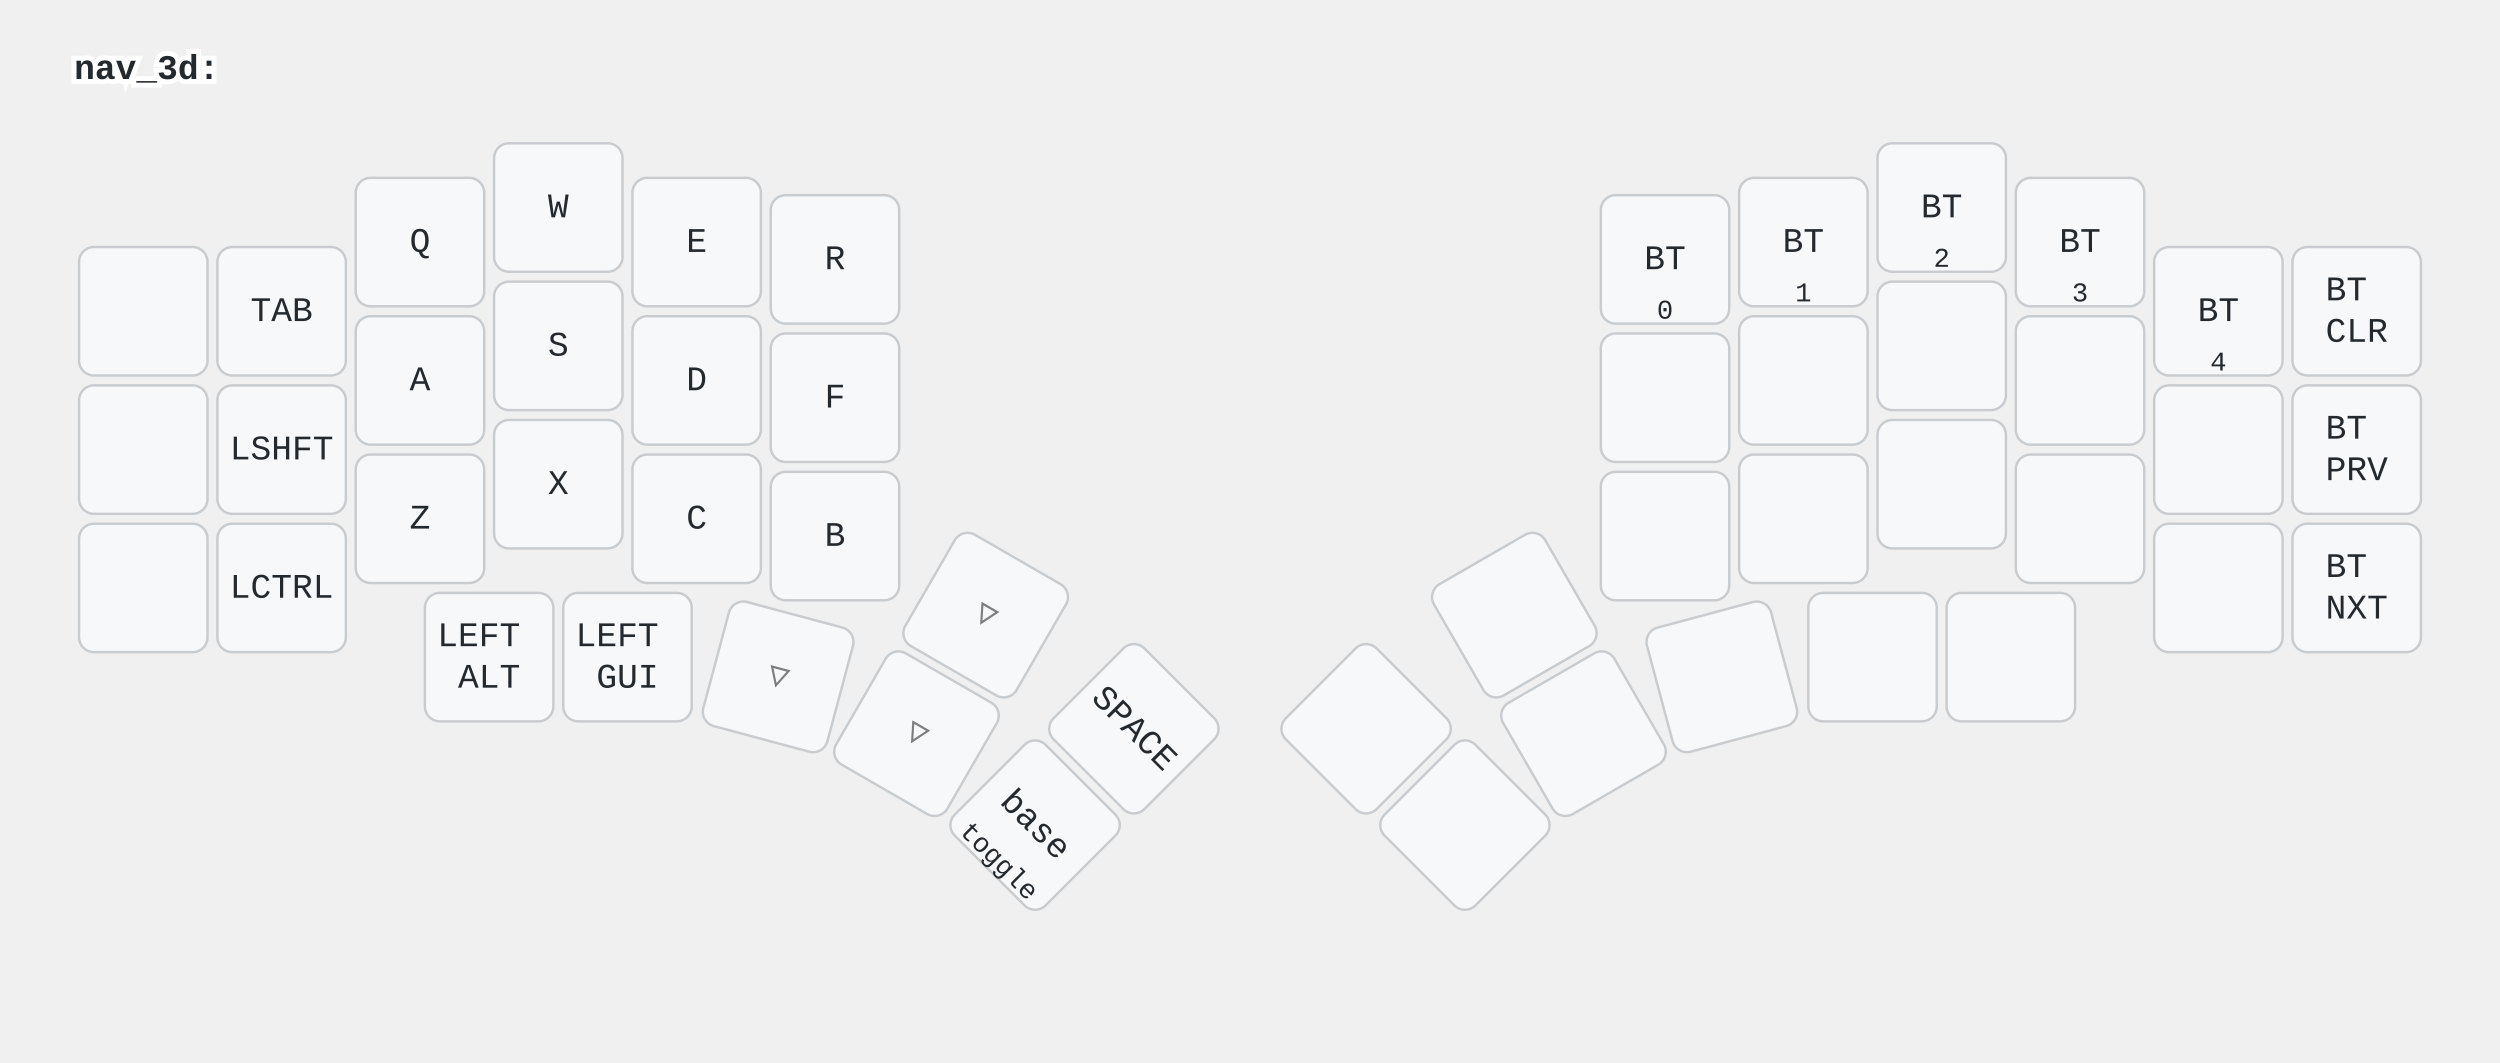
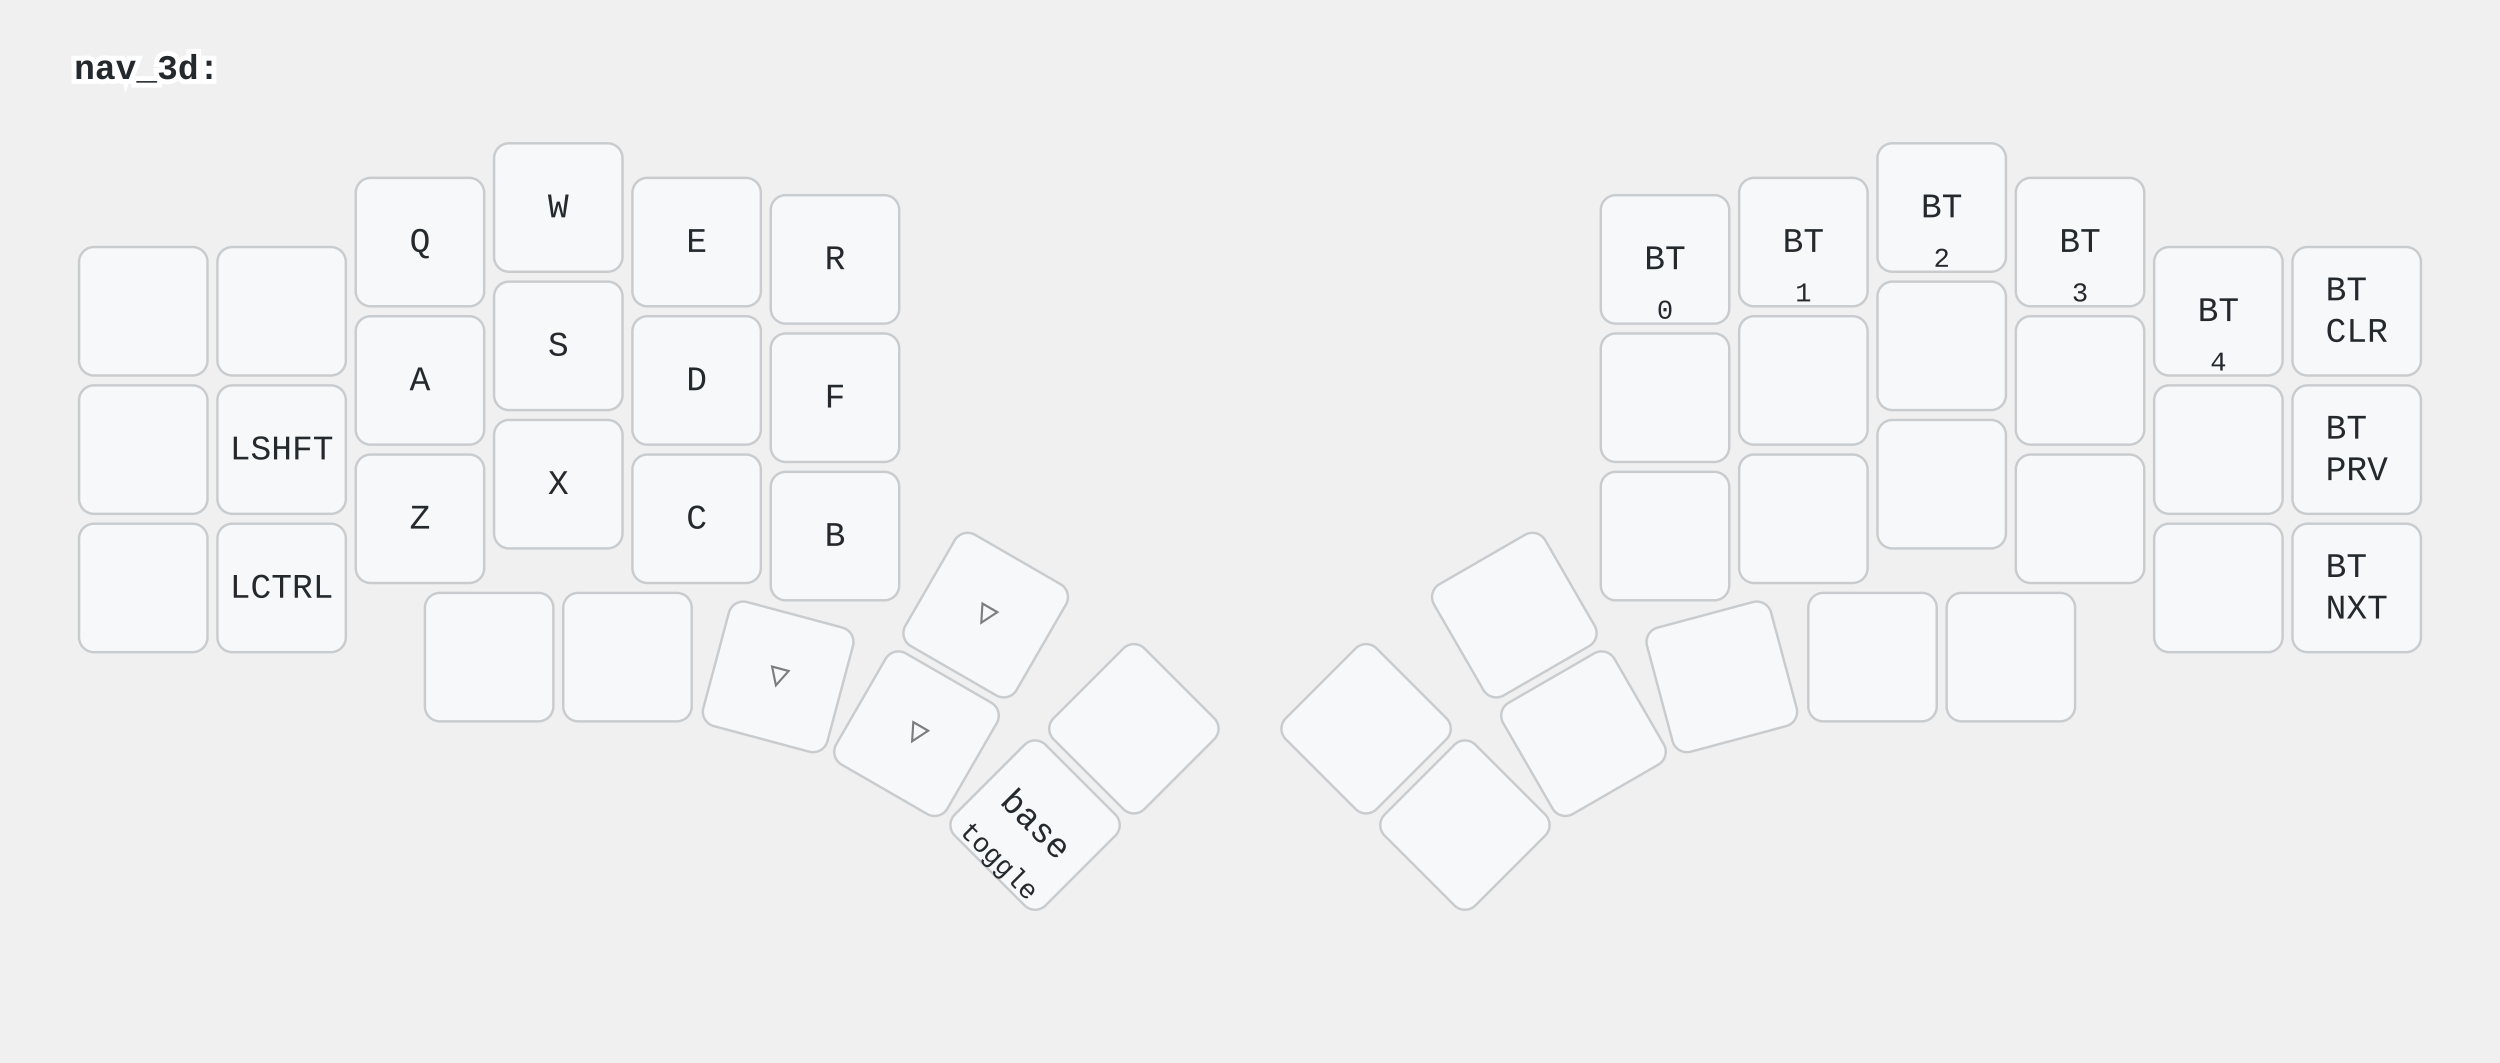
- <svg xmlns="http://www.w3.org/2000/svg" width="1012" height="430" viewBox="0 0 1012 430" class="keymap">
-   <style>/* inherit to force styles through use tags */
+ <svg xmlns="http://www.w3.org/2000/svg" xmlns:xlink="http://www.w3.org/1999/xlink" width="1012" height="430" viewBox="0 0 1012 430" class="keymap">
+   <defs>/* start glyphs */
+ <svg id="mdi:apple-keyboard-command">
+       <svg id="mdi-apple-keyboard-command" viewBox="0 0 24 24">
+         <path d="M6,2A4,4 0 0,1 10,6V8H14V6A4,4 0 0,1 18,2A4,4 0 0,1 22,6A4,4 0 0,1 18,10H16V14H18A4,4 0 0,1 22,18A4,4 0 0,1 18,22A4,4 0 0,1 14,18V16H10V18A4,4 0 0,1 6,22A4,4 0 0,1 2,18A4,4 0 0,1 6,14H8V10H6A4,4 0 0,1 2,6A4,4 0 0,1 6,2M16,18A2,2 0 0,0 18,20A2,2 0 0,0 20,18A2,2 0 0,0 18,16H16V18M14,10H10V14H14V10M6,16A2,2 0 0,0 4,18A2,2 0 0,0 6,20A2,2 0 0,0 8,18V16H6M8,6A2,2 0 0,0 6,4A2,2 0 0,0 4,6A2,2 0 0,0 6,8H8V6M18,8A2,2 0 0,0 20,6A2,2 0 0,0 18,4A2,2 0 0,0 16,6V8H18Z" />
+       </svg>
+     </svg>
+     <svg id="mdi:apple-keyboard-control">
+       <svg id="mdi-apple-keyboard-control" viewBox="0 0 24 24">
+         <path d="M19.78,11.78L18.36,13.19L12,6.83L5.64,13.19L4.22,11.78L12,4L19.78,11.78Z" />
+       </svg>
+     </svg>
+     <svg id="mdi:apple-keyboard-option">
+       <svg id="mdi-apple-keyboard-option" viewBox="0 0 24 24">
+         <path d="M3,4H9.11L16.15,18H21V20H14.88L7.84,6H3V4M14,4H21V6H14V4Z" />
+       </svg>
+     </svg>
+     <svg id="mdi:apple-keyboard-shift">
+       <svg id="mdi-apple-keyboard-shift" viewBox="0 0 24 24">
+         <path d="M15,18V12H17.17L12,6.83L6.83,12H9V18H15M12,4L22,14H17V20H7V14H2L12,4Z" />
+       </svg>
+     </svg>
+     <svg id="mdi:arrow-down-thick">
+       <svg id="mdi-arrow-down-thick" viewBox="0 0 24 24">
+         <path d="M10,4H14V13L17.5,9.5L19.92,11.92L12,19.84L4.08,11.92L6.5,9.5L10,13V4Z" />
+       </svg>
+     </svg>
+     <svg id="mdi:arrow-left-thick">
+       <svg id="mdi-arrow-left-thick" viewBox="0 0 24 24">
+         <path d="M20,10V14H11L14.5,17.5L12.08,19.92L4.16,12L12.08,4.08L14.5,6.5L11,10H20Z" />
+       </svg>
+     </svg>
+     <svg id="mdi:arrow-right-thick">
+       <svg id="mdi-arrow-right-thick" viewBox="0 0 24 24">
+         <path d="M4,10V14H13L9.5,17.5L11.92,19.92L19.84,12L11.92,4.08L9.5,6.5L13,10H4Z" />
+       </svg>
+     </svg>
+     <svg id="mdi:arrow-up-thick">
+       <svg id="mdi-arrow-up-thick" viewBox="0 0 24 24">
+         <path d="M14,20H10V11L6.5,14.5L4.08,12.08L12,4.16L19.92,12.08L17.5,14.5L14,11V20Z" />
+       </svg>
+     </svg>
+     <svg id="mdi:backspace">
+       <svg id="mdi-backspace" viewBox="0 0 24 24">
+         <path d="M22,3H7C6.31,3 5.77,3.35 5.41,3.88L0,12L5.41,20.11C5.77,20.64 6.31,21 7,21H22A2,2 0 0,0 24,19V5A2,2 0 0,0 22,3M19,15.59L17.59,17L14,13.41L10.41,17L9,15.59L12.59,12L9,8.41L10.41,7L14,10.59L17.59,7L19,8.41L15.41,12" />
+       </svg>
+     </svg>
+     <svg id="mdi:keyboard-esc">
+       <svg id="mdi-keyboard-esc" viewBox="0 0 24 24">
+         <path d="M1 7H7V9H3V11H7V13H3V15H7V17H1V7M11 7H15V9H11V11H13C14.11 11 15 11.9 15 13V15C15 16.11 14.11 17 13 17H9V15H13V13H11C9.9 13 9 12.11 9 11V9C9 7.9 9.9 7 11 7M19 7H21C22.11 7 23 7.9 23 9V10H21V9H19V15H21V14H23V15C23 16.11 22.11 17 21 17H19C17.9 17 17 16.11 17 15V9C17 7.9 17.9 7 19 7Z" />
+       </svg>
+     </svg>
+     <svg id="mdi:keyboard-return">
+       <svg id="mdi-keyboard-return" viewBox="0 0 24 24">
+         <path d="M19,7V11H5.83L9.41,7.41L8,6L2,12L8,18L9.41,16.58L5.83,13H21V7H19Z" />
+       </svg>
+     </svg>
+     <svg id="mdi:keyboard-space">
+       <svg id="mdi-keyboard-space" viewBox="0 0 24 24">
+         <path d="M3 15H5V19H19V15H21V19C21 20.1 20.1 21 19 21H5C3.9 21 3 20.1 3 19V15Z" />
+       </svg>
+     </svg>
+     <svg id="mdi:keyboard-tab">
+       <svg id="mdi-keyboard-tab" viewBox="0 0 24 24">
+         <path d="M20,18H22V6H20M11.59,7.41L15.17,11H1V13H15.17L11.59,16.58L13,18L19,12L13,6L11.59,7.41Z" />
+       </svg>
+     </svg>
+     <svg id="mdi:web">
+       <svg id="mdi-web" viewBox="0 0 24 24">
+         <path d="M16.36,14C16.44,13.34 16.5,12.68 16.5,12C16.5,11.32 16.44,10.66 16.36,10H19.74C19.9,10.64 20,11.31 20,12C20,12.69 19.9,13.36 19.74,14M14.59,19.56C15.19,18.45 15.65,17.25 15.97,16H18.92C17.96,17.65 16.43,18.93 14.59,19.56M14.34,14H9.66C9.56,13.34 9.5,12.68 9.5,12C9.5,11.32 9.56,10.65 9.66,10H14.34C14.43,10.65 14.5,11.32 14.5,12C14.5,12.68 14.43,13.34 14.34,14M12,19.96C11.17,18.76 10.5,17.43 10.09,16H13.91C13.5,17.43 12.83,18.76 12,19.96M8,8H5.08C6.03,6.34 7.57,5.06 9.4,4.44C8.8,5.55 8.35,6.75 8,8M5.08,16H8C8.35,17.25 8.8,18.45 9.4,19.56C7.57,18.93 6.03,17.65 5.08,16M4.26,14C4.1,13.36 4,12.69 4,12C4,11.31 4.1,10.64 4.26,10H7.64C7.56,10.66 7.5,11.32 7.5,12C7.5,12.68 7.56,13.34 7.64,14M12,4.03C12.83,5.23 13.5,6.57 13.91,8H10.09C10.5,6.57 11.17,5.23 12,4.03M18.92,8H15.97C15.65,6.75 15.19,5.55 14.59,4.44C16.43,5.07 17.96,6.34 18.92,8M12,2C6.47,2 2,6.5 2,12A10,10 0 0,0 12,22A10,10 0 0,0 22,12A10,10 0 0,0 12,2Z" />
+       </svg>
+     </svg>
+   </defs>/* end glyphs */
+ <style>/* inherit to force styles through use tags */
svg path {
    fill: inherit;
}

/* font and background color specifications */
svg.keymap {
    font-family: SFMono-Regular,Consolas,Liberation Mono,Menlo,monospace;
    font-size: 14px;
    font-kerning: normal;
    text-rendering: optimizeLegibility;
    fill: #24292e;
}

/* default key styling */
rect.key {
    fill: #f6f8fa;
}

rect.key, rect.combo {
    stroke: #c9cccf;
    stroke-width: 1;
}

/* default key side styling, only used is draw_key_sides is set */
rect.side {
    filter: brightness(90%);
}

/* color accent for combo boxes */
rect.combo, rect.combo-separate {
    fill: #cdf;
}

/* color accent for held keys */
rect.held, rect.combo.held {
    fill: #fdd;
}

/* color accent for ghost (optional) keys */
rect.ghost, rect.combo.ghost {
    stroke-dasharray: 4, 4;
    stroke-width: 2;
}

text {
    text-anchor: middle;
    dominant-baseline: middle;
}

/* styling for layer labels */
text.label {
    font-weight: bold;
    text-anchor: start;
    stroke: white;
    stroke-width: 4;
    paint-order: stroke;
}

/* styling for optional footer */
text.footer {
    text-anchor: end;
    dominant-baseline: auto;
    stroke: white;
    stroke-width: 4;
    paint-order: stroke;
}

/* styling for combo tap, and key non-tap label text */
text.combo, text.hold, text.shifted, text.left, text.right {
    font-size: 11px;
}

text.hold {
    text-anchor: middle;
    dominant-baseline: auto;
}

text.shifted {
    text-anchor: middle;
    dominant-baseline: hanging;
}

text.left {
    text-anchor: start;
}

text.right {
    text-anchor: end;
}

text.layer-activator {
    text-decoration: underline;
}

/* styling for hold/shifted label text in combo box */
text.combo.hold, text.combo.shifted, text.combo.left, text.combo.right {
    font-size: 8px;
}

/* lighter symbol for transparent keys */
text.trans {
    fill: #7b7e81;
}

/* styling for combo dendrons */
path.combo {
    stroke-width: 1;
    stroke: gray;
    fill: none;
}

/* Start Tabler Icons Cleanup */
/* cannot use height/width with glyphs */
.icon-tabler &gt; path {
    fill: inherit;
    stroke: inherit;
    stroke-width: 2;
}
/* hide tabler's default box */
.icon-tabler &gt; path[stroke="none"][fill="none"] {
    visibility: hidden;
}
/* End Tabler Icons Cleanup */
</style>
  <g transform="translate(30, 0)" class="layer-nav_3d">
    <text x="0" y="28" class="label" id="nav_3d">nav_3d:</text>
    <g transform="translate(0, 56)">
      <g transform="translate(28, 70)" class="key keypos-0">
        <rect rx="6" ry="6" x="-26" y="-26" width="52" height="52" class="key" />
      </g>
      <g transform="translate(84, 70)" class="key keypos-1">
        <rect rx="6" ry="6" x="-26" y="-26" width="52" height="52" class="key" />
-         <text x="0" y="0" class="key tap">TAB</text>
+         <use href="#mdi:keyboard-tab" xlink:href="#mdi:keyboard-tab" x="-7" y="-7" height="14" width="14.0" class="key tap glyph mdi:keyboard-tab" />
      </g>
      <g transform="translate(140, 42)" class="key keypos-2">
        <rect rx="6" ry="6" x="-26" y="-26" width="52" height="52" class="key" />
        <text x="0" y="0" class="key tap">Q</text>
      </g>
      <g transform="translate(196, 28)" class="key keypos-3">
        <rect rx="6" ry="6" x="-26" y="-26" width="52" height="52" class="key" />
        <text x="0" y="0" class="key tap">W</text>
      </g>
      <g transform="translate(252, 42)" class="key keypos-4">
        <rect rx="6" ry="6" x="-26" y="-26" width="52" height="52" class="key" />
        <text x="0" y="0" class="key tap">E</text>
      </g>
      <g transform="translate(308, 49)" class="key keypos-5">
        <rect rx="6" ry="6" x="-26" y="-26" width="52" height="52" class="key" />
        <text x="0" y="0" class="key tap">R</text>
      </g>
      <g transform="translate(644, 49)" class="key keypos-6">
        <rect rx="6" ry="6" x="-26" y="-26" width="52" height="52" class="key" />
        <text x="0" y="0" class="key tap">BT</text>
        <text x="0" y="24" class="key hold">0</text>
      </g>
      <g transform="translate(700, 42)" class="key keypos-7">
        <rect rx="6" ry="6" x="-26" y="-26" width="52" height="52" class="key" />
        <text x="0" y="0" class="key tap">BT</text>
        <text x="0" y="24" class="key hold">1</text>
      </g>
      <g transform="translate(756, 28)" class="key keypos-8">
        <rect rx="6" ry="6" x="-26" y="-26" width="52" height="52" class="key" />
        <text x="0" y="0" class="key tap">BT</text>
        <text x="0" y="24" class="key hold">2</text>
      </g>
      <g transform="translate(812, 42)" class="key keypos-9">
        <rect rx="6" ry="6" x="-26" y="-26" width="52" height="52" class="key" />
        <text x="0" y="0" class="key tap">BT</text>
        <text x="0" y="24" class="key hold">3</text>
      </g>
      <g transform="translate(868, 70)" class="key keypos-10">
        <rect rx="6" ry="6" x="-26" y="-26" width="52" height="52" class="key" />
        <text x="0" y="0" class="key tap">BT</text>
        <text x="0" y="24" class="key hold">4</text>
      </g>
      <g transform="translate(924, 70)" class="key keypos-11">
        <rect rx="6" ry="6" x="-26" y="-26" width="52" height="52" class="key" />
        <text x="0" y="0" class="key tap">
          <tspan x="0" dy="-0.6em">BT</tspan>
          <tspan x="0" dy="1.2em">CLR</tspan>
        </text>
      </g>
      <g transform="translate(28, 126)" class="key keypos-12">
        <rect rx="6" ry="6" x="-26" y="-26" width="52" height="52" class="key" />
      </g>
      <g transform="translate(84, 126)" class="key keypos-13">
        <rect rx="6" ry="6" x="-26" y="-26" width="52" height="52" class="key" />
        <text x="0" y="0" class="key tap">LSHFT</text>
      </g>
      <g transform="translate(140, 98)" class="key keypos-14">
        <rect rx="6" ry="6" x="-26" y="-26" width="52" height="52" class="key" />
        <text x="0" y="0" class="key tap">A</text>
      </g>
      <g transform="translate(196, 84)" class="key keypos-15">
        <rect rx="6" ry="6" x="-26" y="-26" width="52" height="52" class="key" />
        <text x="0" y="0" class="key tap">S</text>
      </g>
      <g transform="translate(252, 98)" class="key keypos-16">
        <rect rx="6" ry="6" x="-26" y="-26" width="52" height="52" class="key" />
        <text x="0" y="0" class="key tap">D</text>
      </g>
      <g transform="translate(308, 105)" class="key keypos-17">
        <rect rx="6" ry="6" x="-26" y="-26" width="52" height="52" class="key" />
        <text x="0" y="0" class="key tap">F</text>
      </g>
      <g transform="translate(644, 105)" class="key keypos-18">
        <rect rx="6" ry="6" x="-26" y="-26" width="52" height="52" class="key" />
      </g>
      <g transform="translate(700, 98)" class="key keypos-19">
        <rect rx="6" ry="6" x="-26" y="-26" width="52" height="52" class="key" />
      </g>
      <g transform="translate(756, 84)" class="key keypos-20">
        <rect rx="6" ry="6" x="-26" y="-26" width="52" height="52" class="key" />
      </g>
      <g transform="translate(812, 98)" class="key keypos-21">
        <rect rx="6" ry="6" x="-26" y="-26" width="52" height="52" class="key" />
      </g>
      <g transform="translate(868, 126)" class="key keypos-22">
        <rect rx="6" ry="6" x="-26" y="-26" width="52" height="52" class="key" />
      </g>
      <g transform="translate(924, 126)" class="key keypos-23">
        <rect rx="6" ry="6" x="-26" y="-26" width="52" height="52" class="key" />
        <text x="0" y="0" class="key tap">
          <tspan x="0" dy="-0.6em">BT</tspan>
          <tspan x="0" dy="1.2em">PRV</tspan>
        </text>
      </g>
      <g transform="translate(28, 182)" class="key keypos-24">
        <rect rx="6" ry="6" x="-26" y="-26" width="52" height="52" class="key" />
      </g>
      <g transform="translate(84, 182)" class="key keypos-25">
        <rect rx="6" ry="6" x="-26" y="-26" width="52" height="52" class="key" />
        <text x="0" y="0" class="key tap">LCTRL</text>
      </g>
      <g transform="translate(140, 154)" class="key keypos-26">
        <rect rx="6" ry="6" x="-26" y="-26" width="52" height="52" class="key" />
        <text x="0" y="0" class="key tap">Z</text>
      </g>
      <g transform="translate(196, 140)" class="key keypos-27">
        <rect rx="6" ry="6" x="-26" y="-26" width="52" height="52" class="key" />
        <text x="0" y="0" class="key tap">X</text>
      </g>
      <g transform="translate(252, 154)" class="key keypos-28">
        <rect rx="6" ry="6" x="-26" y="-26" width="52" height="52" class="key" />
        <text x="0" y="0" class="key tap">C</text>
      </g>
      <g transform="translate(308, 161)" class="key keypos-29">
        <rect rx="6" ry="6" x="-26" y="-26" width="52" height="52" class="key" />
        <text x="0" y="0" class="key tap">B</text>
      </g>
      <g transform="translate(369, 193) rotate(30.0)" class="key trans keypos-30">
        <rect rx="6" ry="6" x="-26" y="-26" width="52" height="52" class="key trans" />
        <text x="0" y="0" class="key trans tap">▽</text>
      </g>
      <g transform="translate(429, 239) rotate(45.0)" class="key keypos-31">
        <rect rx="6" ry="6" x="-26" y="-26" width="52" height="52" class="key" />
-         <text x="0" y="0" class="key tap">SPACE</text>
+         <use href="#mdi:keyboard-space" xlink:href="#mdi:keyboard-space" x="-7" y="-7" height="14" width="14.0" class="key tap glyph mdi:keyboard-space" />
      </g>
      <g transform="translate(523, 239) rotate(-45.0)" class="key keypos-32">
        <rect rx="6" ry="6" x="-26" y="-26" width="52" height="52" class="key" />
      </g>
      <g transform="translate(583, 193) rotate(-30.0)" class="key keypos-33">
        <rect rx="6" ry="6" x="-26" y="-26" width="52" height="52" class="key" />
      </g>
      <g transform="translate(644, 161)" class="key keypos-34">
        <rect rx="6" ry="6" x="-26" y="-26" width="52" height="52" class="key" />
      </g>
      <g transform="translate(700, 154)" class="key keypos-35">
        <rect rx="6" ry="6" x="-26" y="-26" width="52" height="52" class="key" />
      </g>
      <g transform="translate(756, 140)" class="key keypos-36">
        <rect rx="6" ry="6" x="-26" y="-26" width="52" height="52" class="key" />
      </g>
      <g transform="translate(812, 154)" class="key keypos-37">
        <rect rx="6" ry="6" x="-26" y="-26" width="52" height="52" class="key" />
      </g>
      <g transform="translate(868, 182)" class="key keypos-38">
        <rect rx="6" ry="6" x="-26" y="-26" width="52" height="52" class="key" />
      </g>
      <g transform="translate(924, 182)" class="key keypos-39">
        <rect rx="6" ry="6" x="-26" y="-26" width="52" height="52" class="key" />
        <text x="0" y="0" class="key tap">
          <tspan x="0" dy="-0.6em">BT</tspan>
          <tspan x="0" dy="1.2em">NXT</tspan>
        </text>
      </g>
      <g transform="translate(168, 210)" class="key keypos-40">
        <rect rx="6" ry="6" x="-26" y="-26" width="52" height="52" class="key" />
-         <text x="0" y="0" class="key tap">
-           <tspan x="0" dy="-0.6em">LEFT</tspan>
-           <tspan x="0" dy="1.2em">ALT</tspan>
-         </text>
+         <use href="#mdi:apple-keyboard-option" xlink:href="#mdi:apple-keyboard-option" x="-7" y="-7" height="14" width="14.0" class="key tap glyph mdi:apple-keyboard-option" />
      </g>
      <g transform="translate(224, 210)" class="key keypos-41">
        <rect rx="6" ry="6" x="-26" y="-26" width="52" height="52" class="key" />
-         <text x="0" y="0" class="key tap">
-           <tspan x="0" dy="-0.6em">LEFT</tspan>
-           <tspan x="0" dy="1.2em">GUI</tspan>
-         </text>
+         <use href="#mdi:apple-keyboard-command" xlink:href="#mdi:apple-keyboard-command" x="-7" y="-7" height="14" width="14.0" class="key tap glyph mdi:apple-keyboard-command" />
      </g>
      <g transform="translate(285, 218) rotate(15.0)" class="key trans keypos-42">
        <rect rx="6" ry="6" x="-26" y="-26" width="52" height="52" class="key trans" />
        <text x="0" y="0" class="key trans tap">▽</text>
      </g>
      <g transform="translate(341, 241) rotate(30.0)" class="key trans keypos-43">
        <rect rx="6" ry="6" x="-26" y="-26" width="52" height="52" class="key trans" />
        <text x="0" y="0" class="key trans tap">▽</text>
      </g>
      <g transform="translate(389, 278) rotate(45.0)" class="key keypos-44">
        <rect rx="6" ry="6" x="-26" y="-26" width="52" height="52" class="key" />
        <text x="0" y="0" class="key tap">base</text>
        <text x="0" y="24" class="key hold">toggle</text>
      </g>
      <g transform="translate(563, 278) rotate(-45.0)" class="key keypos-45">
        <rect rx="6" ry="6" x="-26" y="-26" width="52" height="52" class="key" />
      </g>
      <g transform="translate(611, 241) rotate(-30.0)" class="key keypos-46">
        <rect rx="6" ry="6" x="-26" y="-26" width="52" height="52" class="key" />
      </g>
      <g transform="translate(667, 218) rotate(-15.0)" class="key keypos-47">
        <rect rx="6" ry="6" x="-26" y="-26" width="52" height="52" class="key" />
      </g>
      <g transform="translate(728, 210)" class="key keypos-48">
        <rect rx="6" ry="6" x="-26" y="-26" width="52" height="52" class="key" />
      </g>
      <g transform="translate(784, 210)" class="key keypos-49">
        <rect rx="6" ry="6" x="-26" y="-26" width="52" height="52" class="key" />
      </g>
    </g>
  </g>
</svg>
